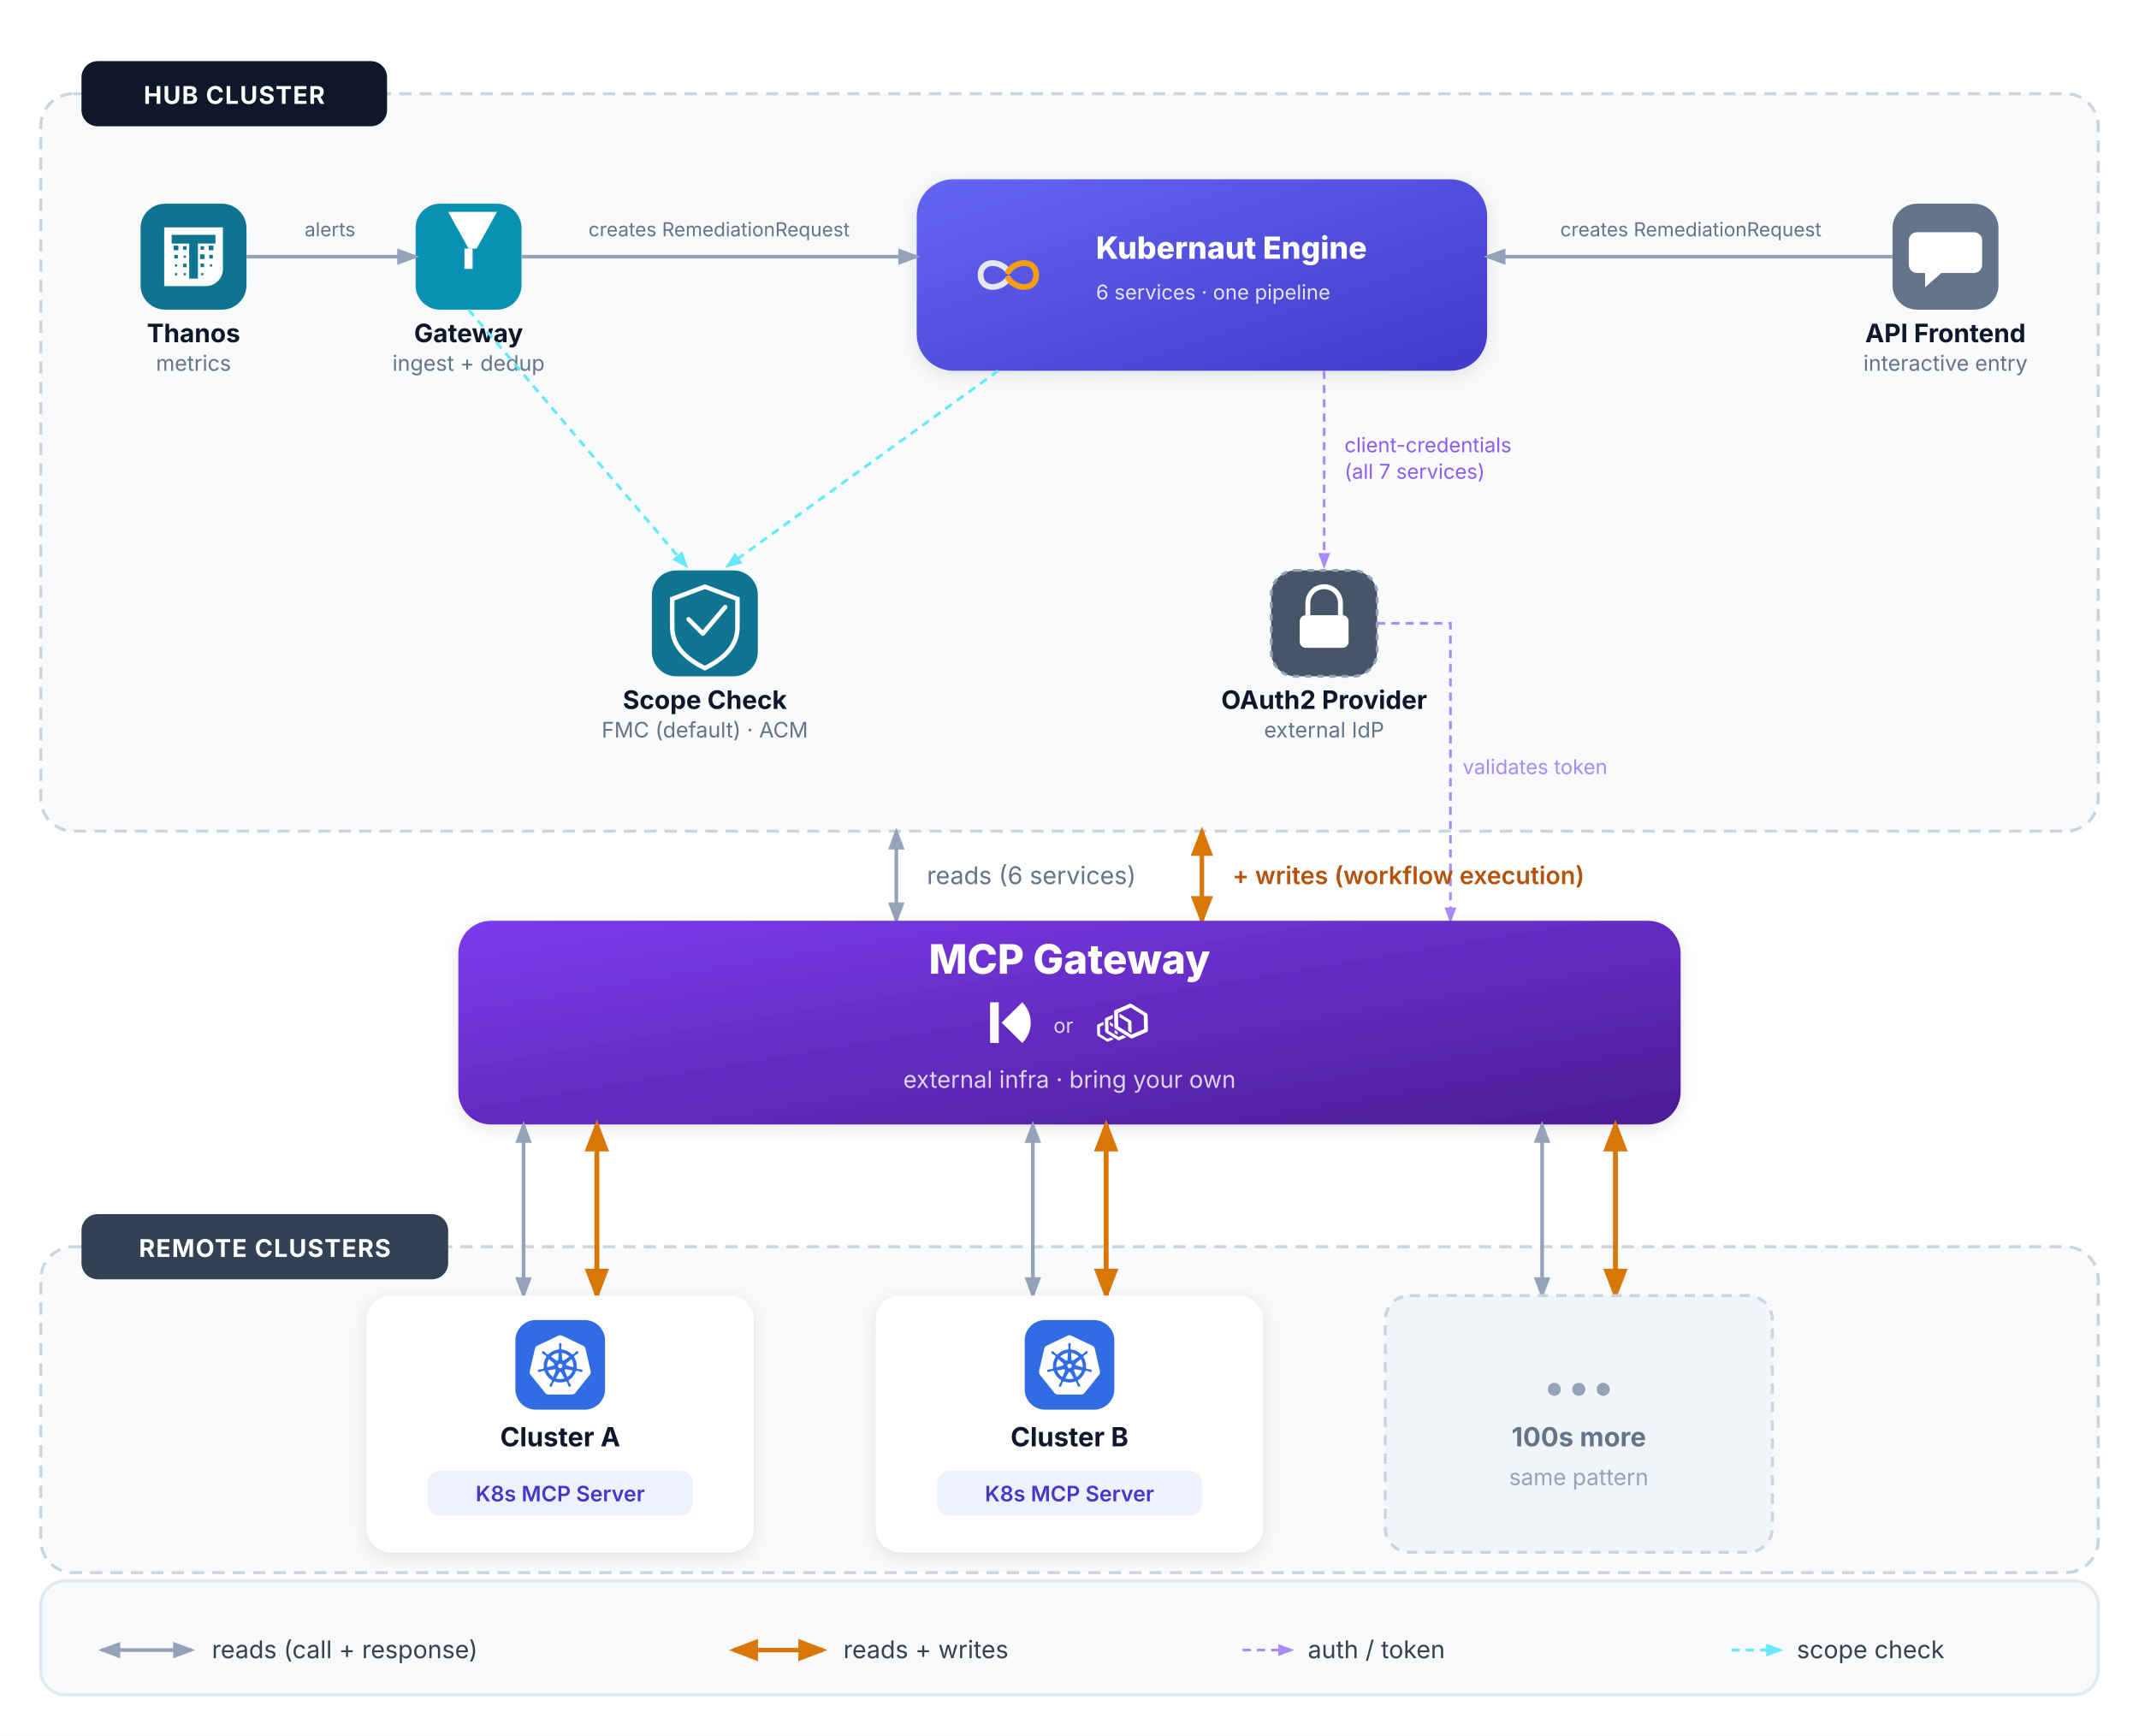
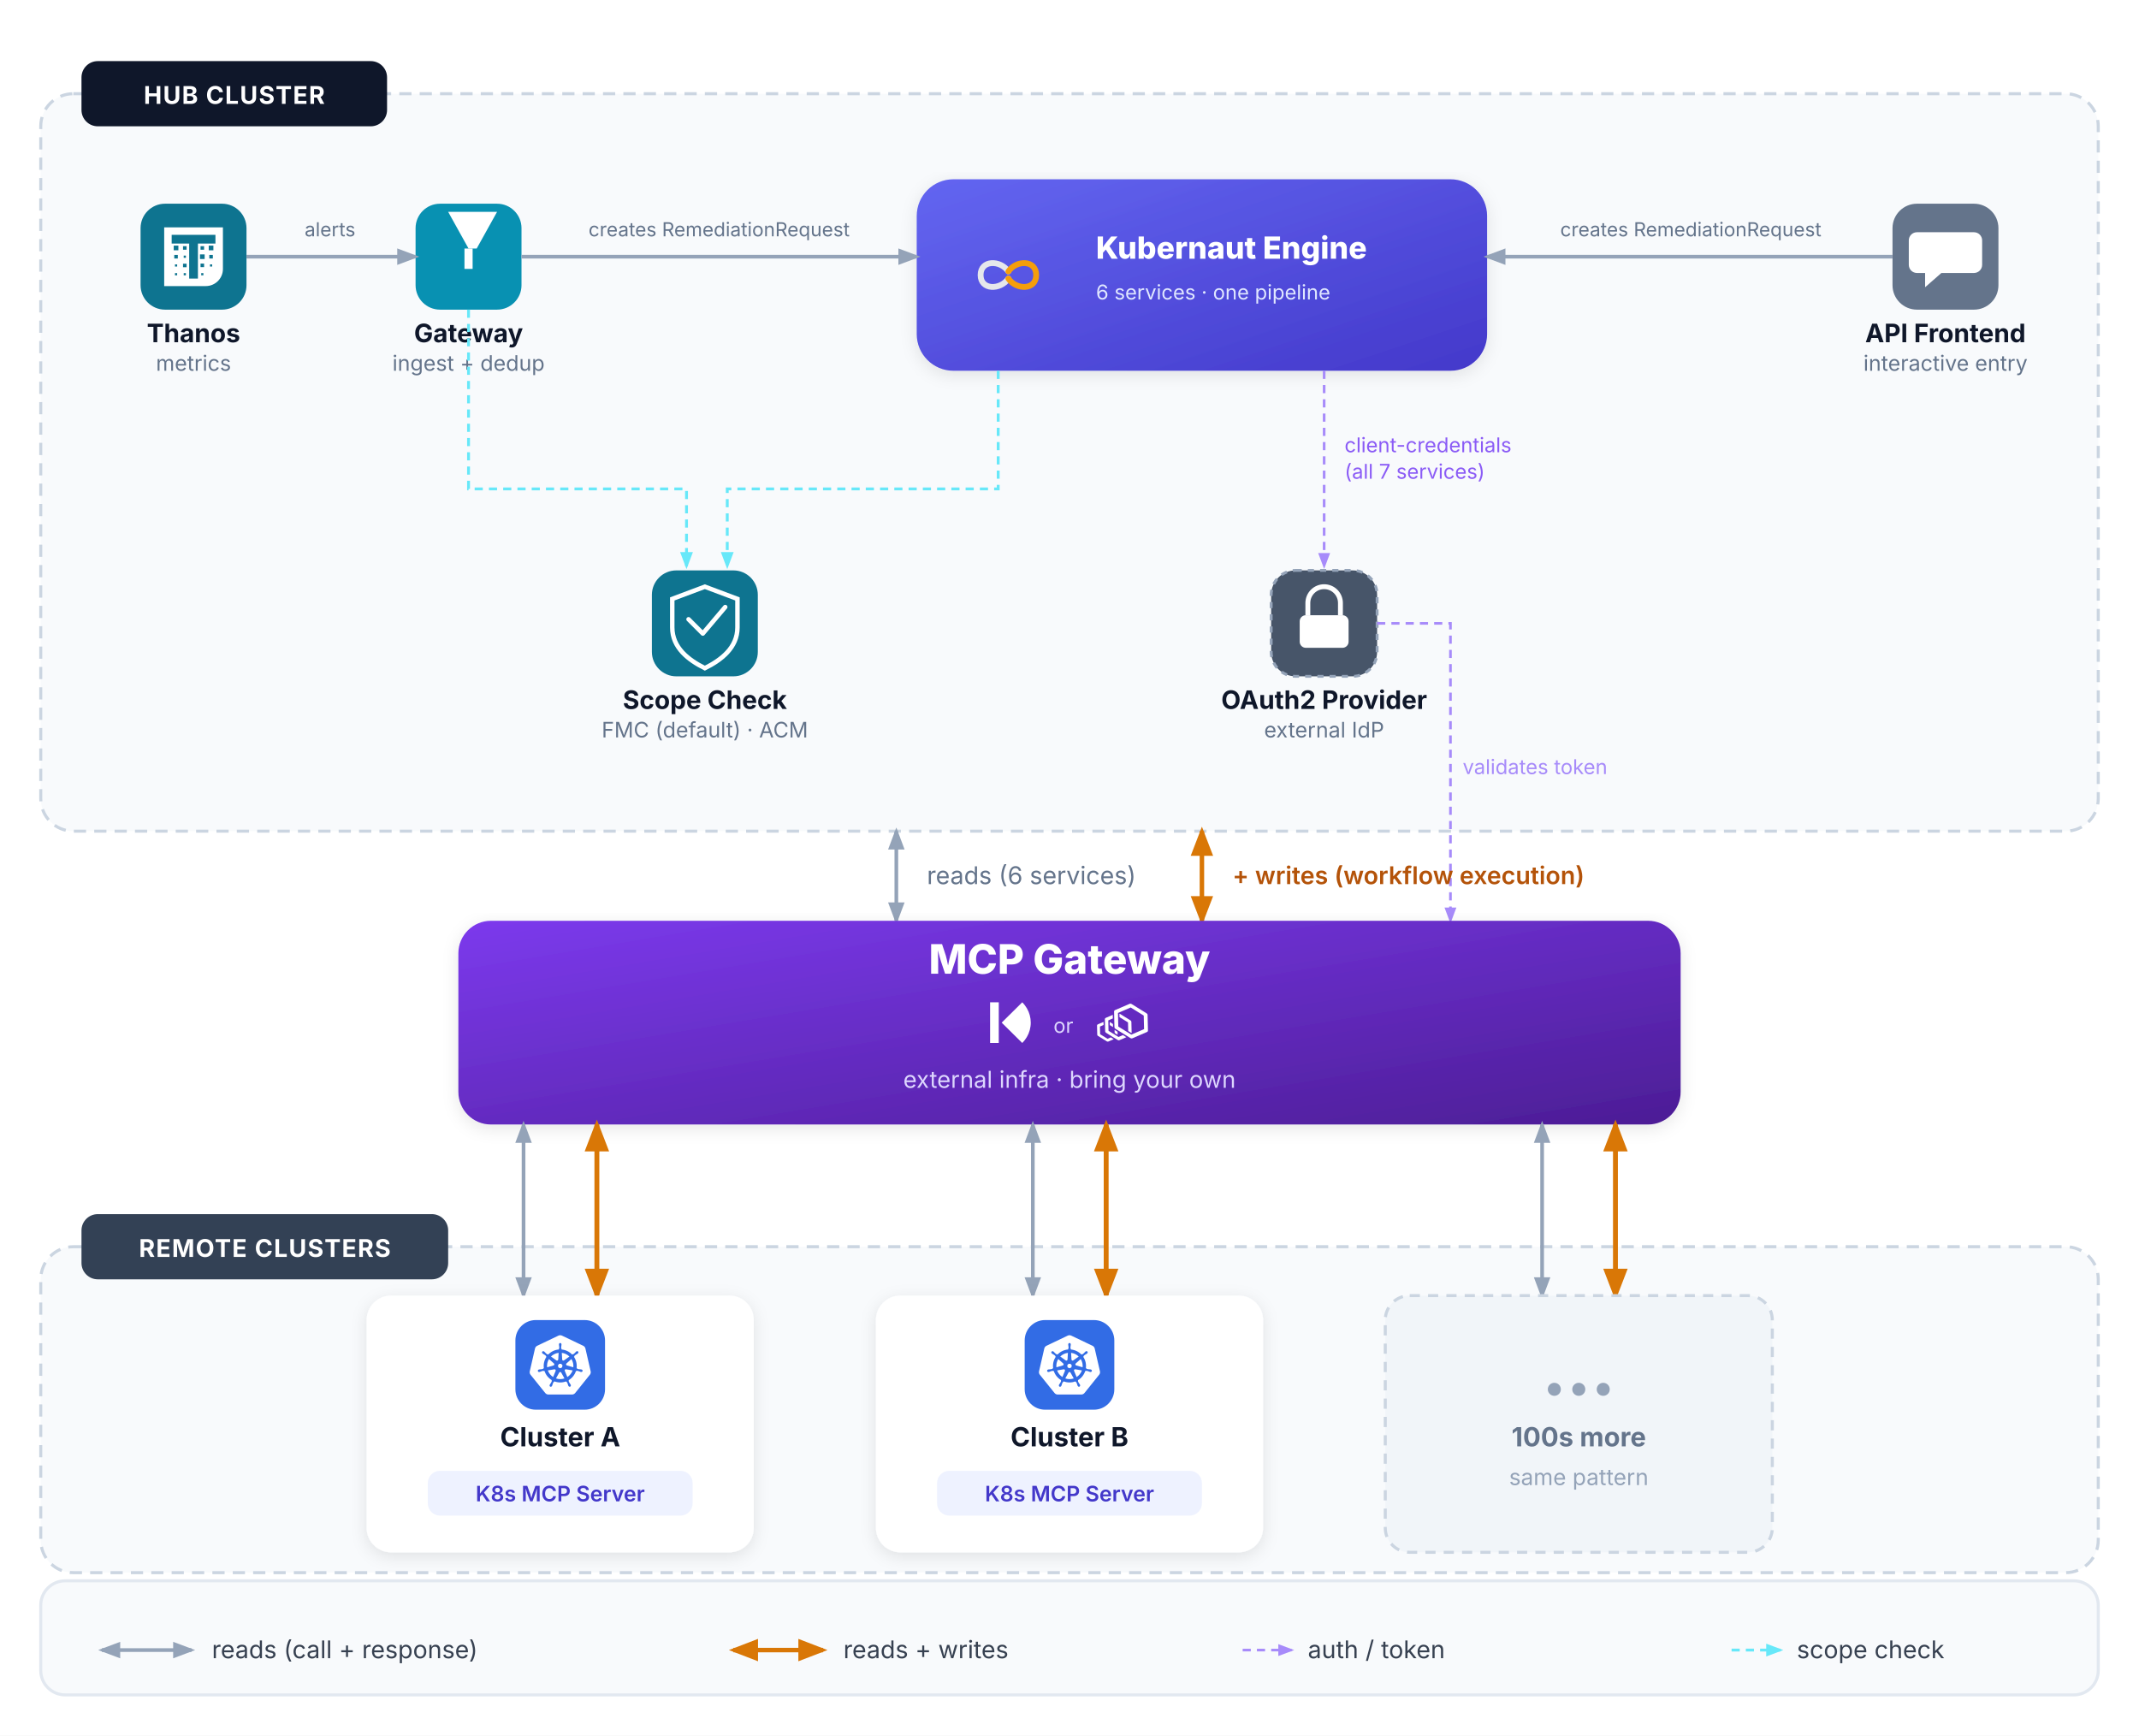
<svg xmlns="http://www.w3.org/2000/svg" viewBox="0 0 1050 852" font-family="Inter, -apple-system, BlinkMacSystemFont, 'Segoe UI', sans-serif">
  <defs>
    <filter id="sh" x="-4%" y="-6%" width="108%" height="118%">
      <feDropShadow dx="0" dy="2" stdDeviation="4" flood-color="#000" flood-opacity="0.10" />
    </filter>
    <marker id="ar" markerWidth="6" markerHeight="4.5" refX="5" refY="2.25" orient="auto-start-reverse">
      <polygon points="0,0 6,2.25 0,4.5" fill="#94A3B8" />
    </marker>
    <marker id="arw" markerWidth="6.5" markerHeight="5" refX="5.5" refY="2.5" orient="auto-start-reverse">
      <polygon points="0,0 6.5,2.5 0,5" fill="#D97706" />
    </marker>
    <marker id="ard" markerWidth="6" markerHeight="4.5" refX="5" refY="2.25" orient="auto-start-reverse">
      <polygon points="0,0 6,2.25 0,4.5" fill="#A78BFA" />
    </marker>
    <marker id="arc" markerWidth="6" markerHeight="4.5" refX="5" refY="2.25" orient="auto-start-reverse">
      <polygon points="0,0 6,2.25 0,4.5" fill="#67E8F9" />
    </marker>
    <linearGradient id="gwGrad" x1="0" y1="0" x2="1" y2="1">
      <stop offset="0" stop-color="#7C3AED" />
      <stop offset="1" stop-color="#4C1D95" />
    </linearGradient>
    <linearGradient id="engineGrad" x1="0" y1="0" x2="1" y2="1">
      <stop offset="0" stop-color="#6366F1" />
      <stop offset="1" stop-color="#4338CA" />
    </linearGradient>
    <symbol id="k8sLogo" viewBox="0 0 24 24">
      <path fill="white" d="M10.204 14.35l.007.01-.999 2.413a5.171 5.171 0 0 1-2.075-2.597l2.578-.437.004.005a.44.44 0 0 1 .484.606zm-.833-2.129a.44.44 0 0 0 .173-.756l.002-.011L7.585 9.7a5.143 5.143 0 0 0-.73 3.255l2.514-.725.002-.009zm1.145-1.98a.44.44 0 0 0 .699-.337l.01-.005.15-2.62a5.144 5.144 0 0 0-3.01 1.442l2.147 1.523.004-.002zm.76 2.75l.723.349.722-.347.18-.78-.5-.623h-.804l-.5.623.179.779zm1.5-3.095a.44.44 0 0 0 .7.336l.008.003 2.134-1.513a5.188 5.188 0 0 0-2.992-1.442l.148 2.615.002.001zm10.876 5.97l-5.773 7.181a1.6 1.6 0 0 1-1.248.594l-9.261.003a1.6 1.6 0 0 1-1.247-.596l-5.776-7.18a1.583 1.583 0 0 1-.307-1.34L2.1 5.573c.108-.47.425-.864.863-1.073L11.305.513a1.606 1.606 0 0 1 1.385 0l8.345 3.985c.438.209.755.604.863 1.073l2.062 8.955c.108.47-.005.963-.308 1.34zm-3.289-2.057c-.042-.01-.103-.026-.145-.034-.174-.033-.315-.025-.479-.038-.35-.037-.638-.067-.895-.148-.105-.04-.18-.165-.216-.216l-.201-.059a6.45 6.45 0 0 0-.105-2.332 6.465 6.465 0 0 0-.936-2.163c.052-.047.15-.133.177-.159.008-.09.001-.183.094-.282.197-.185.444-.338.743-.522.142-.084.273-.137.415-.242.032-.024.076-.062.11-.089.24-.191.295-.52.123-.736-.172-.216-.506-.236-.745-.045-.034.027-.08.062-.111.088-.134.116-.217.23-.33.35-.246.25-.45.458-.673.609-.097.056-.239.037-.303.033l-.19.135a6.545 6.545 0 0 0-4.146-2.003l-.012-.223c-.065-.062-.143-.115-.163-.25-.022-.268.015-.557.057-.905.023-.163.061-.298.068-.475.001-.04-.001-.099-.001-.142 0-.306-.224-.555-.5-.555-.275 0-.499.249-.499.555l.001.014c0 .041-.002.092 0 .128.006.177.044.312.067.475.042.348.078.637.056.906a.545.545 0 0 1-.162.258l-.012.211a6.424 6.424 0 0 0-4.166 2.003 8.373 8.373 0 0 1-.18-.128c-.09.012-.18.04-.297-.029-.223-.15-.427-.358-.673-.608-.113-.12-.195-.234-.329-.349-.03-.026-.077-.062-.111-.088a.594.594 0 0 0-.348-.132.481.481 0 0 0-.398.176c-.172.216-.117.546.123.737l.007.005.104.083c.142.105.272.159.414.242.299.185.546.338.743.522.076.082.09.226.1.288l.16.143a6.462 6.462 0 0 0-1.02 4.506l-.208.06c-.055.072-.133.184-.215.217-.257.081-.546.11-.895.147-.164.014-.305.006-.48.039-.037.007-.09.02-.133.03l-.004.002-.007.002c-.295.071-.484.342-.423.608.061.267.349.429.645.365l.007-.001.01-.003.129-.029c.17-.046.294-.113.448-.172.33-.118.604-.217.87-.256.112-.009.23.069.288.101l.217-.037a6.5 6.5 0 0 0 2.88 3.596l-.09.218c.033.084.069.199.044.282-.097.252-.263.517-.452.813-.091.136-.185.242-.268.399-.02.037-.045.095-.064.134-.128.275-.034.591.213.71.248.12.556-.007.69-.282v-.002c.02-.039.046-.09.062-.127.07-.162.094-.301.144-.458.132-.332.205-.68.387-.897.05-.06.13-.082.215-.105l.113-.205a6.453 6.453 0 0 0 4.609.012l.106.192c.086.028.18.042.256.155.136.232.229.507.342.84.05.156.074.295.145.457.016.037.043.09.062.129.133.276.442.402.69.282.247-.118.341-.435.213-.71-.02-.039-.045-.096-.065-.134-.083-.156-.177-.261-.268-.398-.19-.296-.346-.541-.443-.793-.04-.13.007-.21.038-.294-.018-.022-.059-.144-.083-.202a6.499 6.499 0 0 0 2.88-3.622c.064.01.176.03.213.038.075-.05.144-.114.28-.104.266.039.54.138.87.256.154.06.277.128.448.173.036.01.088.019.13.028l.009.003.007.001c.297.064.584-.098.645-.365.06-.266-.128-.537-.423-.608zM16.4 9.701l-1.95 1.746v.005a.44.44 0 0 0 .173.757l.003.01 2.526.728a5.199 5.199 0 0 0-.108-1.674A5.208 5.208 0 0 0 16.4 9.7zm-4.013 5.325a.437.437 0 0 0-.404-.232.44.44 0 0 0-.372.233h-.002l-1.268 2.292a5.164 5.164 0 0 0 3.326.003l-1.27-2.296h-.01zm1.888-1.293a.44.44 0 0 0-.27.036.44.44 0 0 0-.214.572l-.003.004 1.01 2.438a5.15 5.15 0 0 0 2.081-2.615l-2.6-.44-.004.005z" />
    </symbol>
    <symbol id="kubernautLogo" viewBox="0 0 200 200">
      <path d="M100,92 C82,66 38,66 38,100 C38,134 82,134 100,108" fill="none" stroke="#E5E7EB" stroke-width="13" stroke-linecap="round" />
      <path d="M100,92 C118,66 162,66 162,100 C162,134 118,134 100,108" fill="none" stroke="#F59E0B" stroke-width="13" stroke-linecap="round" />
    </symbol>
    <symbol id="thanosLogo" viewBox="2.41 2.16 355.42 355.17">
      <path fill="white" d="M9.498 9.148v341.598h241.935a99.663 99.663 0 0 0 99.657-99.663V9.148zm266.263 215.328h12.75v12.75h-12.75zm-4.01-54.89h20.715v20.721h-20.715zm-3.186-54.103h27.093v27.117h-27.093zm-43.739 159.903h12.738v12.75h-12.75zm-3.986-55.539h20.721V240.587h-20.721zm-3.186-53.447h27.123v27.093h-27.093zm3.186-27.003v-20.715h20.721v20.715zm-97.83 135.99h12.75v12.75h-12.75zm-3.986-54.89h20.721v20.691h-20.721zm3.986-34.175v-12.75h12.75v12.75zm-3.986-67.64h20.721v20.715h-20.721zM72.101 275.387H84.875v12.75H72.101zm0-50.911H84.875v12.75H72.101zm-3.98-54.89h20.715v20.721h-20.715zm-3.192-54.103h27.099v27.117H64.929zM53.015 52.677h254.535v50.911H205.746v203.63h-50.904v-203.63H53.015z" />
    </symbol>
    <symbol id="kuadrantLogo" viewBox="0 0 1024 1024">
      <path fill="white" d="M809,1C993.59,183.56 1065.7,449.65 998.12,699.05C964.778,821.823 899.519,933.607 809,1023L292.27,512L809,1Z" />
      <rect fill="white" x="1" y="1" width="218" height="1022" />
    </symbol>
    <symbol id="envoyLogo" viewBox="-4.43 47.82 438.36 331.11">
      <path fill="white" d="M109.3 208.2l.6 25.4 26.7 16.5-.6-25.4zm65.2 105.4l-.6-24.8-23.4-14.5c-.3-.2-.7-.5-1-.7l.6 24.9 24.4 15.1zm-83.4 33.5L30 309.2l-1.5-63.5 29.9-12.9-.6-25.4L10 228c-3.7 1.6-5.9 5-5.8 8.9L6 313.1c.1 3.9 2.5 7.8 6.3 10.1l73.3 45.4c3.4 2.1 7.5 2.7 11 1.6.4-.1.7-.2 1-.4l45-19.4-24.4-15.1-27.1 11.8zm197.4-140.4c-.1-4.6-2.9-9.1-7.3-11.8l-88.9-55.1-2.7 1.2.6 26.7 70.4 43.6 1.7 71.4 26.9 16.7 1.5-.6-2.2-92.1z" />
      <path fill="white" d="M182 332l-82.6-51.2-2-86 37.6-16.2-.7-29.6-58.4 25.2c-4.3 1.9-6.9 5.8-6.8 10.4l2.4 100.8c.1 4.6 2.9 9.1 7.3 11.8l96.8 60c4 2.5 8.8 3.1 12.8 1.9.4-.1.8-.3 1.2-.5l57.2-24.7-28.4-17.6L182 332z" />
      <path fill="white" d="M414.4 136.2l-124.2-77c-4.6-2.8-10-3.6-14.7-2.1-.5.1-.9.3-1.4.5L153 109.8c-4.9 2.1-7.9 6.6-7.7 11.9l3 129.2c.1 5.2 3.3 10.4 8.3 13.5l124.2 76.9c4.6 2.8 10 3.6 14.7 2.1.5-.1.9-.3 1.4-.5L418 290.7c4.9-2.1 7.8-6.6 7.7-11.9l-3-129.2c-.1-5.2-3.3-10.3-8.3-13.4zM288.2 312.5l-107.9-66.9-2.7-112.2L282.9 88l107.9 66.9 2.7 112.2-105.3 45.4z" />
    </symbol>
  </defs>
  <rect x="0" y="0" width="1050" height="852" fill="white" />
  <rect x="20" y="46" width="1010" height="362" rx="16" fill="#F8FAFC" stroke="#CBD5E1" stroke-width="1.5" stroke-dasharray="6,4" />
  <rect x="40" y="30" width="150" height="32" rx="8" fill="#0F172A" />
  <text x="115" y="51" text-anchor="middle" font-size="12px" font-weight="700" fill="white" letter-spacing="0.5">HUB CLUSTER</text>
  <rect x="69" y="100" width="52" height="52" rx="12" fill="#0E7490" />
  <use href="#thanosLogo" x="80" y="111" width="30" height="30" />
  <text x="95" y="168" text-anchor="middle" font-size="12.5px" font-weight="700" fill="#0F172A">Thanos</text>
  <text x="95" y="182" text-anchor="middle" font-size="10.5px" fill="#64748B">metrics</text>
  <rect x="204" y="100" width="52" height="52" rx="12" fill="#0891B2" />
  <path d="M220,104 L244,104 L234,122 L230,122 Z" fill="white" />
  <rect x="228" y="122" width="4" height="10" fill="white" />
  <text x="230" y="168" text-anchor="middle" font-size="12.5px" font-weight="700" fill="#0F172A">Gateway</text>
  <text x="230" y="182" text-anchor="middle" font-size="10.5px" fill="#64748B">ingest + dedup</text>
  <g filter="url(#sh)">
    <rect x="450" y="88" width="280" height="94" rx="18" fill="url(#engineGrad)" />
  </g>
  <use href="#kubernautLogo" x="473" y="113" width="44" height="44" />
  <text x="538" y="127" font-size="15px" font-weight="800" fill="white">Kubernaut Engine</text>
  <text x="538" y="147" font-size="10px" fill="#E0E7FF">6 services · one pipeline</text>
  <rect x="929" y="100" width="52" height="52" rx="12" fill="#64748B" />
  <path d="M941,114 h28 a4,4 0 0 1 4,4 v12 a4,4 0 0 1 -4,4 h-16 l-8,7 v-7 h-4 a4,4 0 0 1 -4,-4 v-12 a4,4 0 0 1 4,-4 z" fill="white" />
  <text x="955" y="168" text-anchor="middle" font-size="12.5px" font-weight="700" fill="#0F172A">API Frontend</text>
  <text x="955" y="182" text-anchor="middle" font-size="10.5px" fill="#64748B">interactive entry</text>
  <line x1="121" y1="126" x2="204" y2="126" stroke="#94A3B8" stroke-width="1.8" marker-end="url(#ar)" />
  <text x="162" y="116" text-anchor="middle" font-size="9.5px" fill="#64748B">alerts</text>
  <line x1="256" y1="126" x2="450" y2="126" stroke="#94A3B8" stroke-width="1.8" marker-end="url(#ar)" />
  <text x="353" y="116" text-anchor="middle" font-size="9.5px" fill="#64748B">creates RemediationRequest</text>
  <line x1="929" y1="126" x2="730" y2="126" stroke="#94A3B8" stroke-width="1.8" marker-end="url(#ar)" />
  <text x="830" y="116" text-anchor="middle" font-size="9.5px" fill="#64748B">creates RemediationRequest</text>
  <rect x="320" y="280" width="52" height="52" rx="12" fill="#0E7490" />
  <path d="M346,288 L362,294 v14 c0,10 -8,16 -16,20 c-8,-4 -16,-10 -16,-20 v-14 z" fill="none" stroke="white" stroke-width="2.2" />
  <polyline points="338,304 345,311 356,298" fill="none" stroke="white" stroke-width="2.2" stroke-linecap="round" stroke-linejoin="round" />
  <text x="346" y="348" text-anchor="middle" font-size="12.5px" font-weight="700" fill="#0F172A">Scope Check</text>
  <text x="346" y="362" text-anchor="middle" font-size="10.5px" fill="#64748B">FMC (default) · ACM</text>
  <rect x="624" y="280" width="52" height="52" rx="12" fill="#475569" stroke="#94A3B8" stroke-width="1.4" stroke-dasharray="3,3" />
  <path d="M642,302 v-6 a8,8 0 0 1 16,0 v6" fill="none" stroke="white" stroke-width="2.4" />
  <rect x="638" y="302" width="24" height="16" rx="3" fill="white" />
  <text x="650" y="348" text-anchor="middle" font-size="12.5px" font-weight="700" fill="#0F172A">OAuth2 Provider</text>
  <text x="650" y="362" text-anchor="middle" font-size="10.5px" fill="#64748B">external IdP</text>
-   <line x1="230" y1="152" x2="337" y2="278" stroke="#67E8F9" stroke-width="1.4" stroke-dasharray="4,3" marker-end="url(#arc)" />
-   <line x1="490" y1="182" x2="357" y2="278" stroke="#67E8F9" stroke-width="1.4" stroke-dasharray="4,3" marker-end="url(#arc)" />
+   <path d="M230,152 L230,240 L337,240 L337,278" fill="none" stroke="#67E8F9" stroke-width="1.4" stroke-dasharray="4,3" marker-end="url(#arc)" />
+   <path d="M490,182 L490,240 L357,240 L357,278" fill="none" stroke="#67E8F9" stroke-width="1.4" stroke-dasharray="4,3" marker-end="url(#arc)" />
  <line x1="650" y1="182" x2="650" y2="278" stroke="#A78BFA" stroke-width="1.3" stroke-dasharray="4,3" marker-end="url(#ard)" />
  <text x="660" y="222" font-size="10px" fill="#8B5CF6">client-credentials</text>
  <text x="660" y="235" font-size="10px" fill="#8B5CF6">(all 7 services)</text>
  <path d="M676,306 L712,306 L712,452" fill="none" stroke="#A78BFA" stroke-width="1.3" stroke-dasharray="4,3" marker-end="url(#ard)" />
  <text x="718" y="380" font-size="10px" fill="#A78BFA">validates token</text>
  <line x1="440" y1="408" x2="440" y2="452" stroke="#94A3B8" stroke-width="1.8" marker-start="url(#ar)" marker-end="url(#ar)" />
  <text x="455" y="434" font-size="12px" fill="#64748B">reads (6 services)</text>
  <line x1="590" y1="408" x2="590" y2="452" stroke="#D97706" stroke-width="2.2" marker-start="url(#arw)" marker-end="url(#arw)" />
  <text x="605" y="434" font-size="12px" font-weight="600" fill="#B45309">+ writes (workflow execution)</text>
  <g filter="url(#sh)">
    <rect x="225" y="452" width="600" height="100" rx="16" fill="url(#gwGrad)" />
  </g>
  <text x="525" y="478" text-anchor="middle" font-size="20px" font-weight="800" fill="white">MCP Gateway</text>
  <use href="#kuadrantLogo" x="486" y="492" width="20" height="20" />
  <text x="522" y="507" text-anchor="middle" font-size="10px" fill="#DDD6FE">or</text>
  <use href="#envoyLogo" x="538" y="492" width="26" height="20" />
  <text x="525" y="534" text-anchor="middle" font-size="11.5px" fill="#DDD6FE">external infra · bring your own</text>
  <rect x="20" y="612" width="1010" height="160" rx="16" fill="#F8FAFC" stroke="#CBD5E1" stroke-width="1.5" stroke-dasharray="6,4" />
  <rect x="40" y="596" width="180" height="32" rx="8" fill="#334155" />
  <text x="130" y="617" text-anchor="middle" font-size="12px" font-weight="700" fill="white" letter-spacing="0.5">REMOTE CLUSTERS</text>
  <line x1="257" y1="552" x2="257" y2="636" stroke="#94A3B8" stroke-width="1.8" marker-start="url(#ar)" marker-end="url(#ar)" />
  <line x1="293" y1="552" x2="293" y2="636" stroke="#D97706" stroke-width="2.4" marker-start="url(#arw)" marker-end="url(#arw)" />
  <line x1="507" y1="552" x2="507" y2="636" stroke="#94A3B8" stroke-width="1.8" marker-start="url(#ar)" marker-end="url(#ar)" />
  <line x1="543" y1="552" x2="543" y2="636" stroke="#D97706" stroke-width="2.4" marker-start="url(#arw)" marker-end="url(#arw)" />
  <line x1="757" y1="552" x2="757" y2="636" stroke="#94A3B8" stroke-width="1.8" marker-start="url(#ar)" marker-end="url(#ar)" />
  <line x1="793" y1="552" x2="793" y2="636" stroke="#D97706" stroke-width="2.4" marker-start="url(#arw)" marker-end="url(#arw)" />
  <g filter="url(#sh)">
    <rect x="180" y="636" width="190" height="126" rx="12" fill="white" />
  </g>
  <rect x="253" y="648" width="44" height="44" rx="10" fill="#326CE5" />
  <use href="#k8sLogo" x="260" y="655" width="30" height="30" />
  <text x="275" y="710" text-anchor="middle" font-size="13px" font-weight="700" fill="#0F172A">Cluster A</text>
  <rect x="210" y="722" width="130" height="22" rx="6" fill="#EEF2FF" />
  <text x="275" y="737" text-anchor="middle" font-size="10.5px" font-weight="600" fill="#4338CA">K8s MCP Server</text>
  <g filter="url(#sh)">
    <rect x="430" y="636" width="190" height="126" rx="12" fill="white" />
  </g>
  <rect x="503" y="648" width="44" height="44" rx="10" fill="#326CE5" />
  <use href="#k8sLogo" x="510" y="655" width="30" height="30" />
  <text x="525" y="710" text-anchor="middle" font-size="13px" font-weight="700" fill="#0F172A">Cluster B</text>
  <rect x="460" y="722" width="130" height="22" rx="6" fill="#EEF2FF" />
  <text x="525" y="737" text-anchor="middle" font-size="10.5px" font-weight="600" fill="#4338CA">K8s MCP Server</text>
  <rect x="680" y="636" width="190" height="126" rx="12" fill="#F1F5F9" stroke="#CBD5E1" stroke-width="1.5" stroke-dasharray="5,4" />
  <circle cx="763" cy="682" r="3.2" fill="#94A3B8" />
  <circle cx="775" cy="682" r="3.2" fill="#94A3B8" />
  <circle cx="787" cy="682" r="3.2" fill="#94A3B8" />
  <text x="775" y="710" text-anchor="middle" font-size="13px" font-weight="700" fill="#64748B">100s more</text>
  <text x="775" y="729" text-anchor="middle" font-size="11px" fill="#94A3B8">same pattern</text>
  <rect x="20" y="776" width="1010" height="56" rx="12" fill="#F8FAFC" stroke="#E2E8F0" stroke-width="1.5" />
  <g>
    <line x1="50" y1="810" x2="94" y2="810" stroke="#94A3B8" stroke-width="1.8" marker-start="url(#ar)" marker-end="url(#ar)" />
    <text x="104" y="814" font-size="12px" fill="#374151">reads (call + response)</text>
    <line x1="360" y1="810" x2="404" y2="810" stroke="#D97706" stroke-width="2.2" marker-start="url(#arw)" marker-end="url(#arw)" />
    <text x="414" y="814" font-size="12px" fill="#374151">reads + writes</text>
    <line x1="610" y1="810" x2="634" y2="810" stroke="#A78BFA" stroke-width="1.3" stroke-dasharray="4,3" marker-end="url(#ard)" />
    <text x="642" y="814" font-size="12px" fill="#374151">auth / token</text>
    <line x1="850" y1="810" x2="874" y2="810" stroke="#67E8F9" stroke-width="1.4" stroke-dasharray="4,3" marker-end="url(#arc)" />
    <text x="882" y="814" font-size="12px" fill="#374151">scope check</text>
  </g>
</svg>
